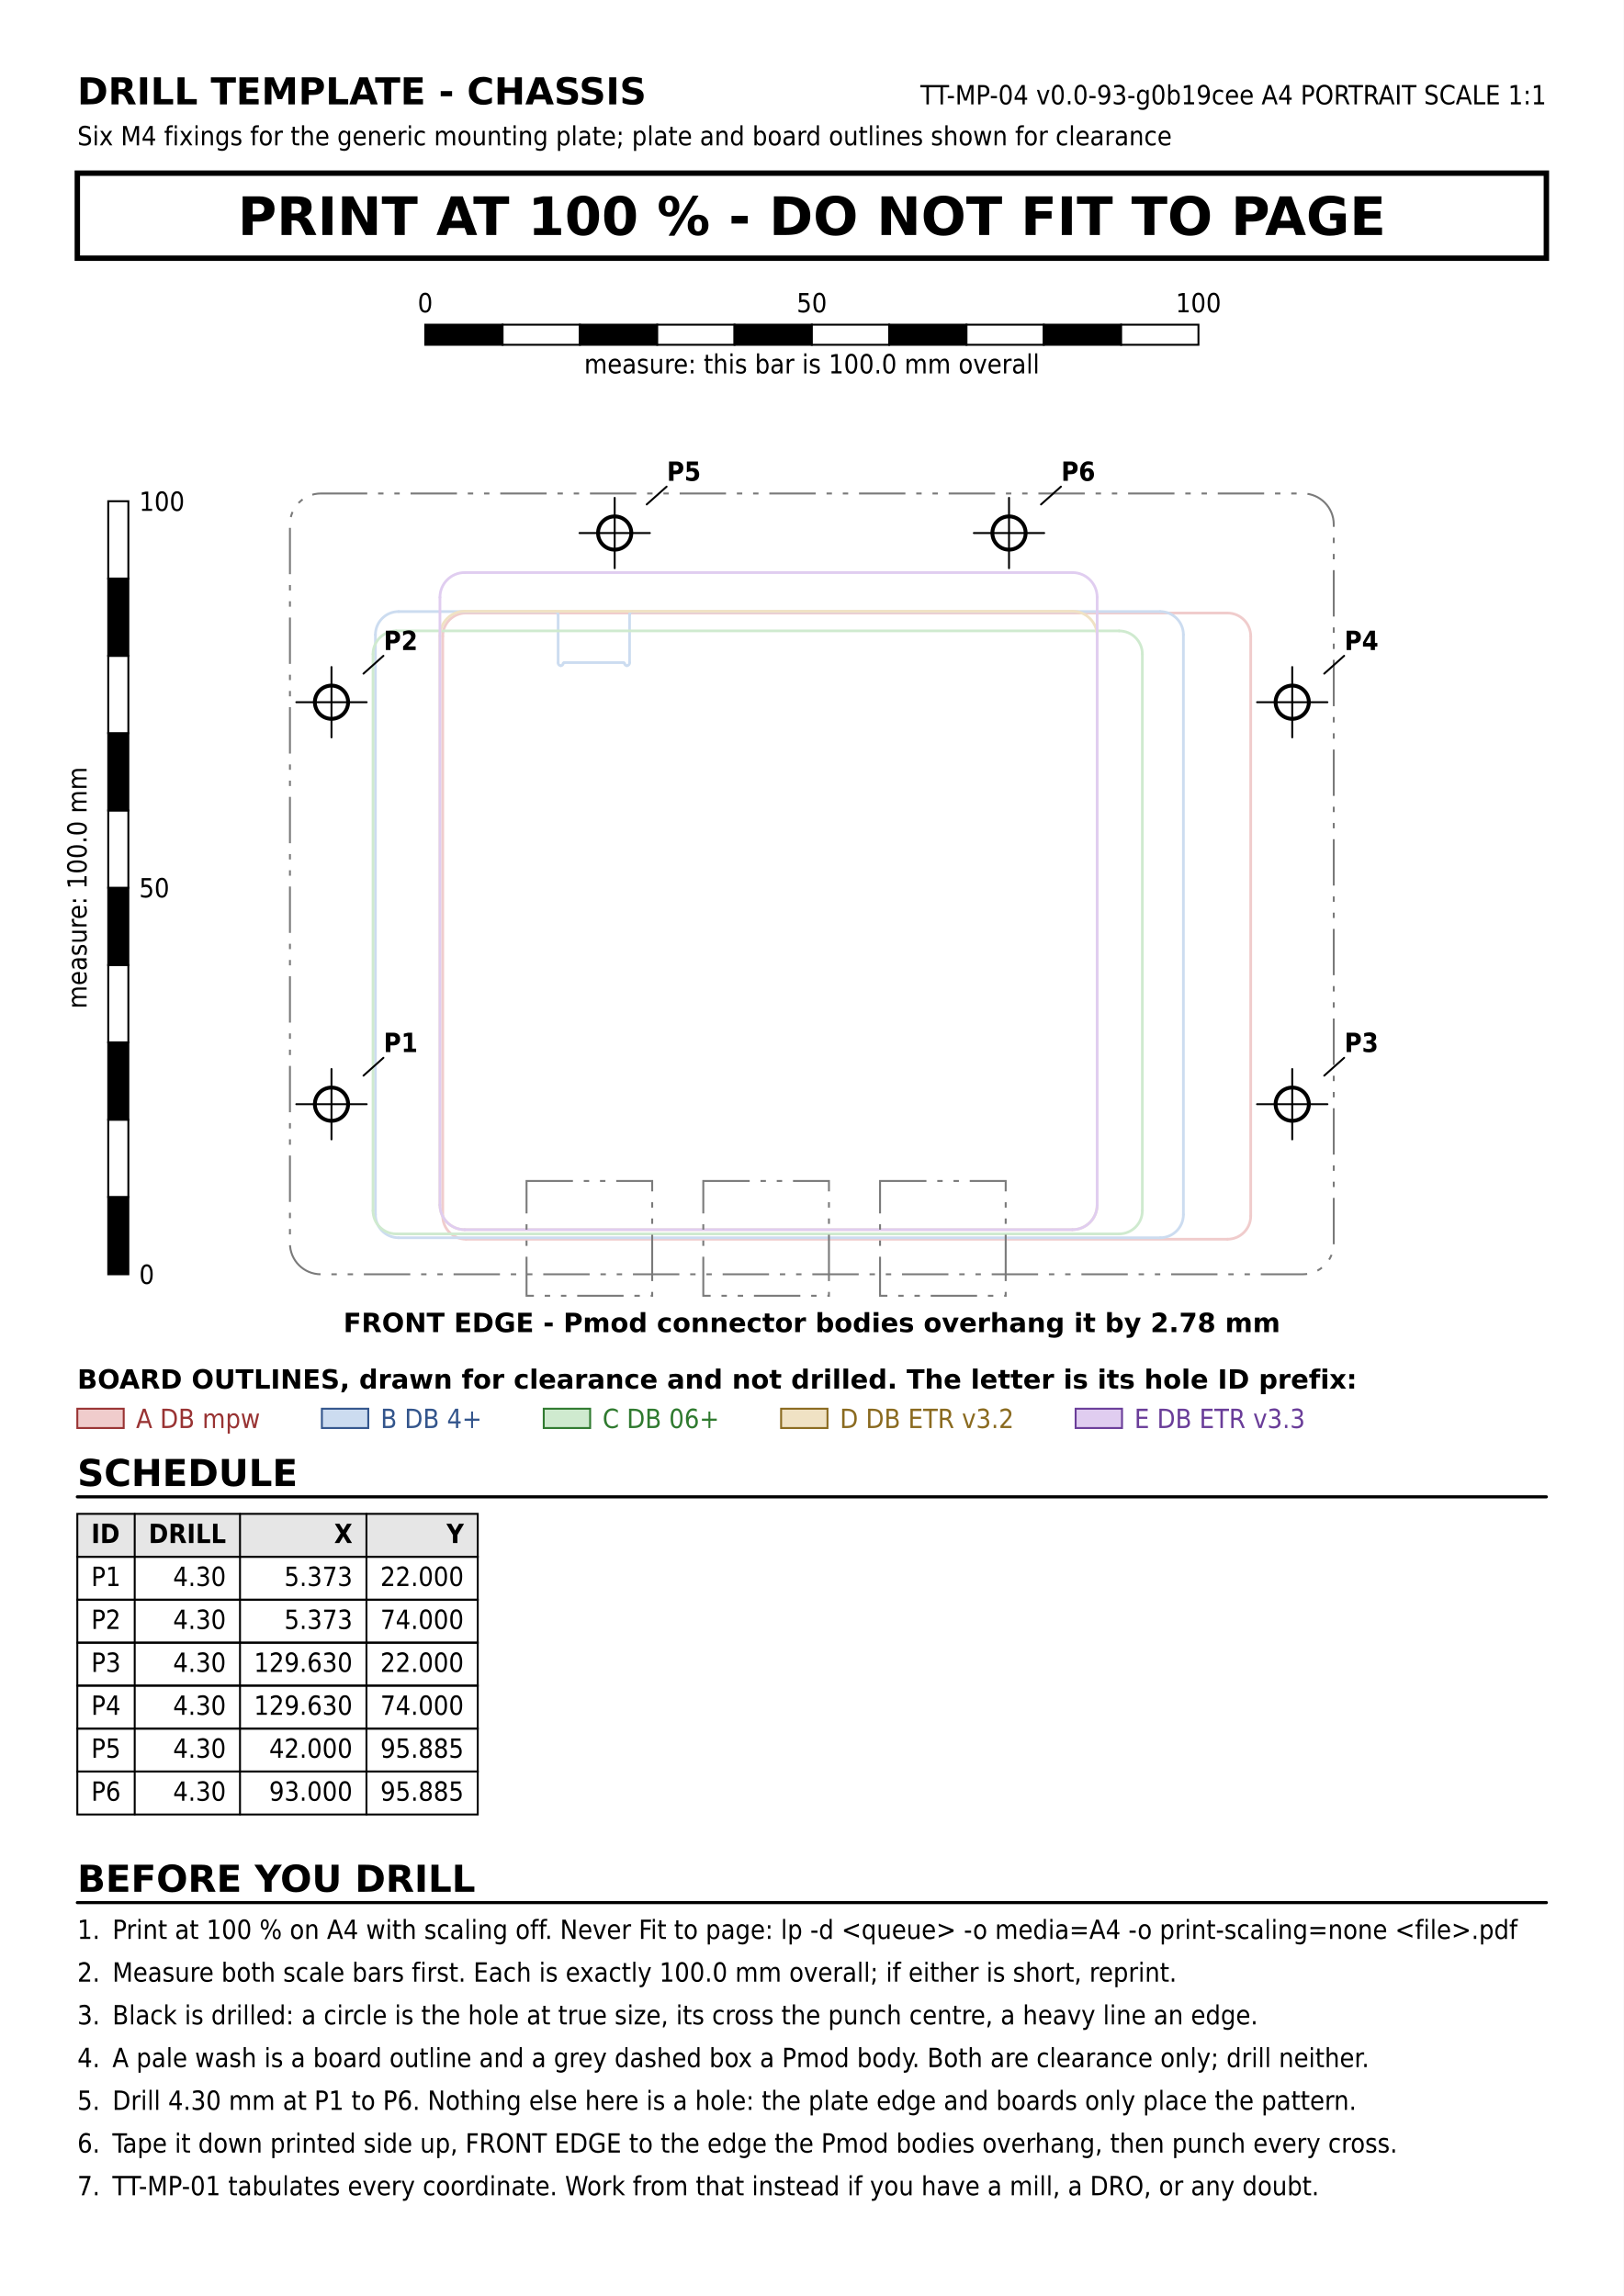
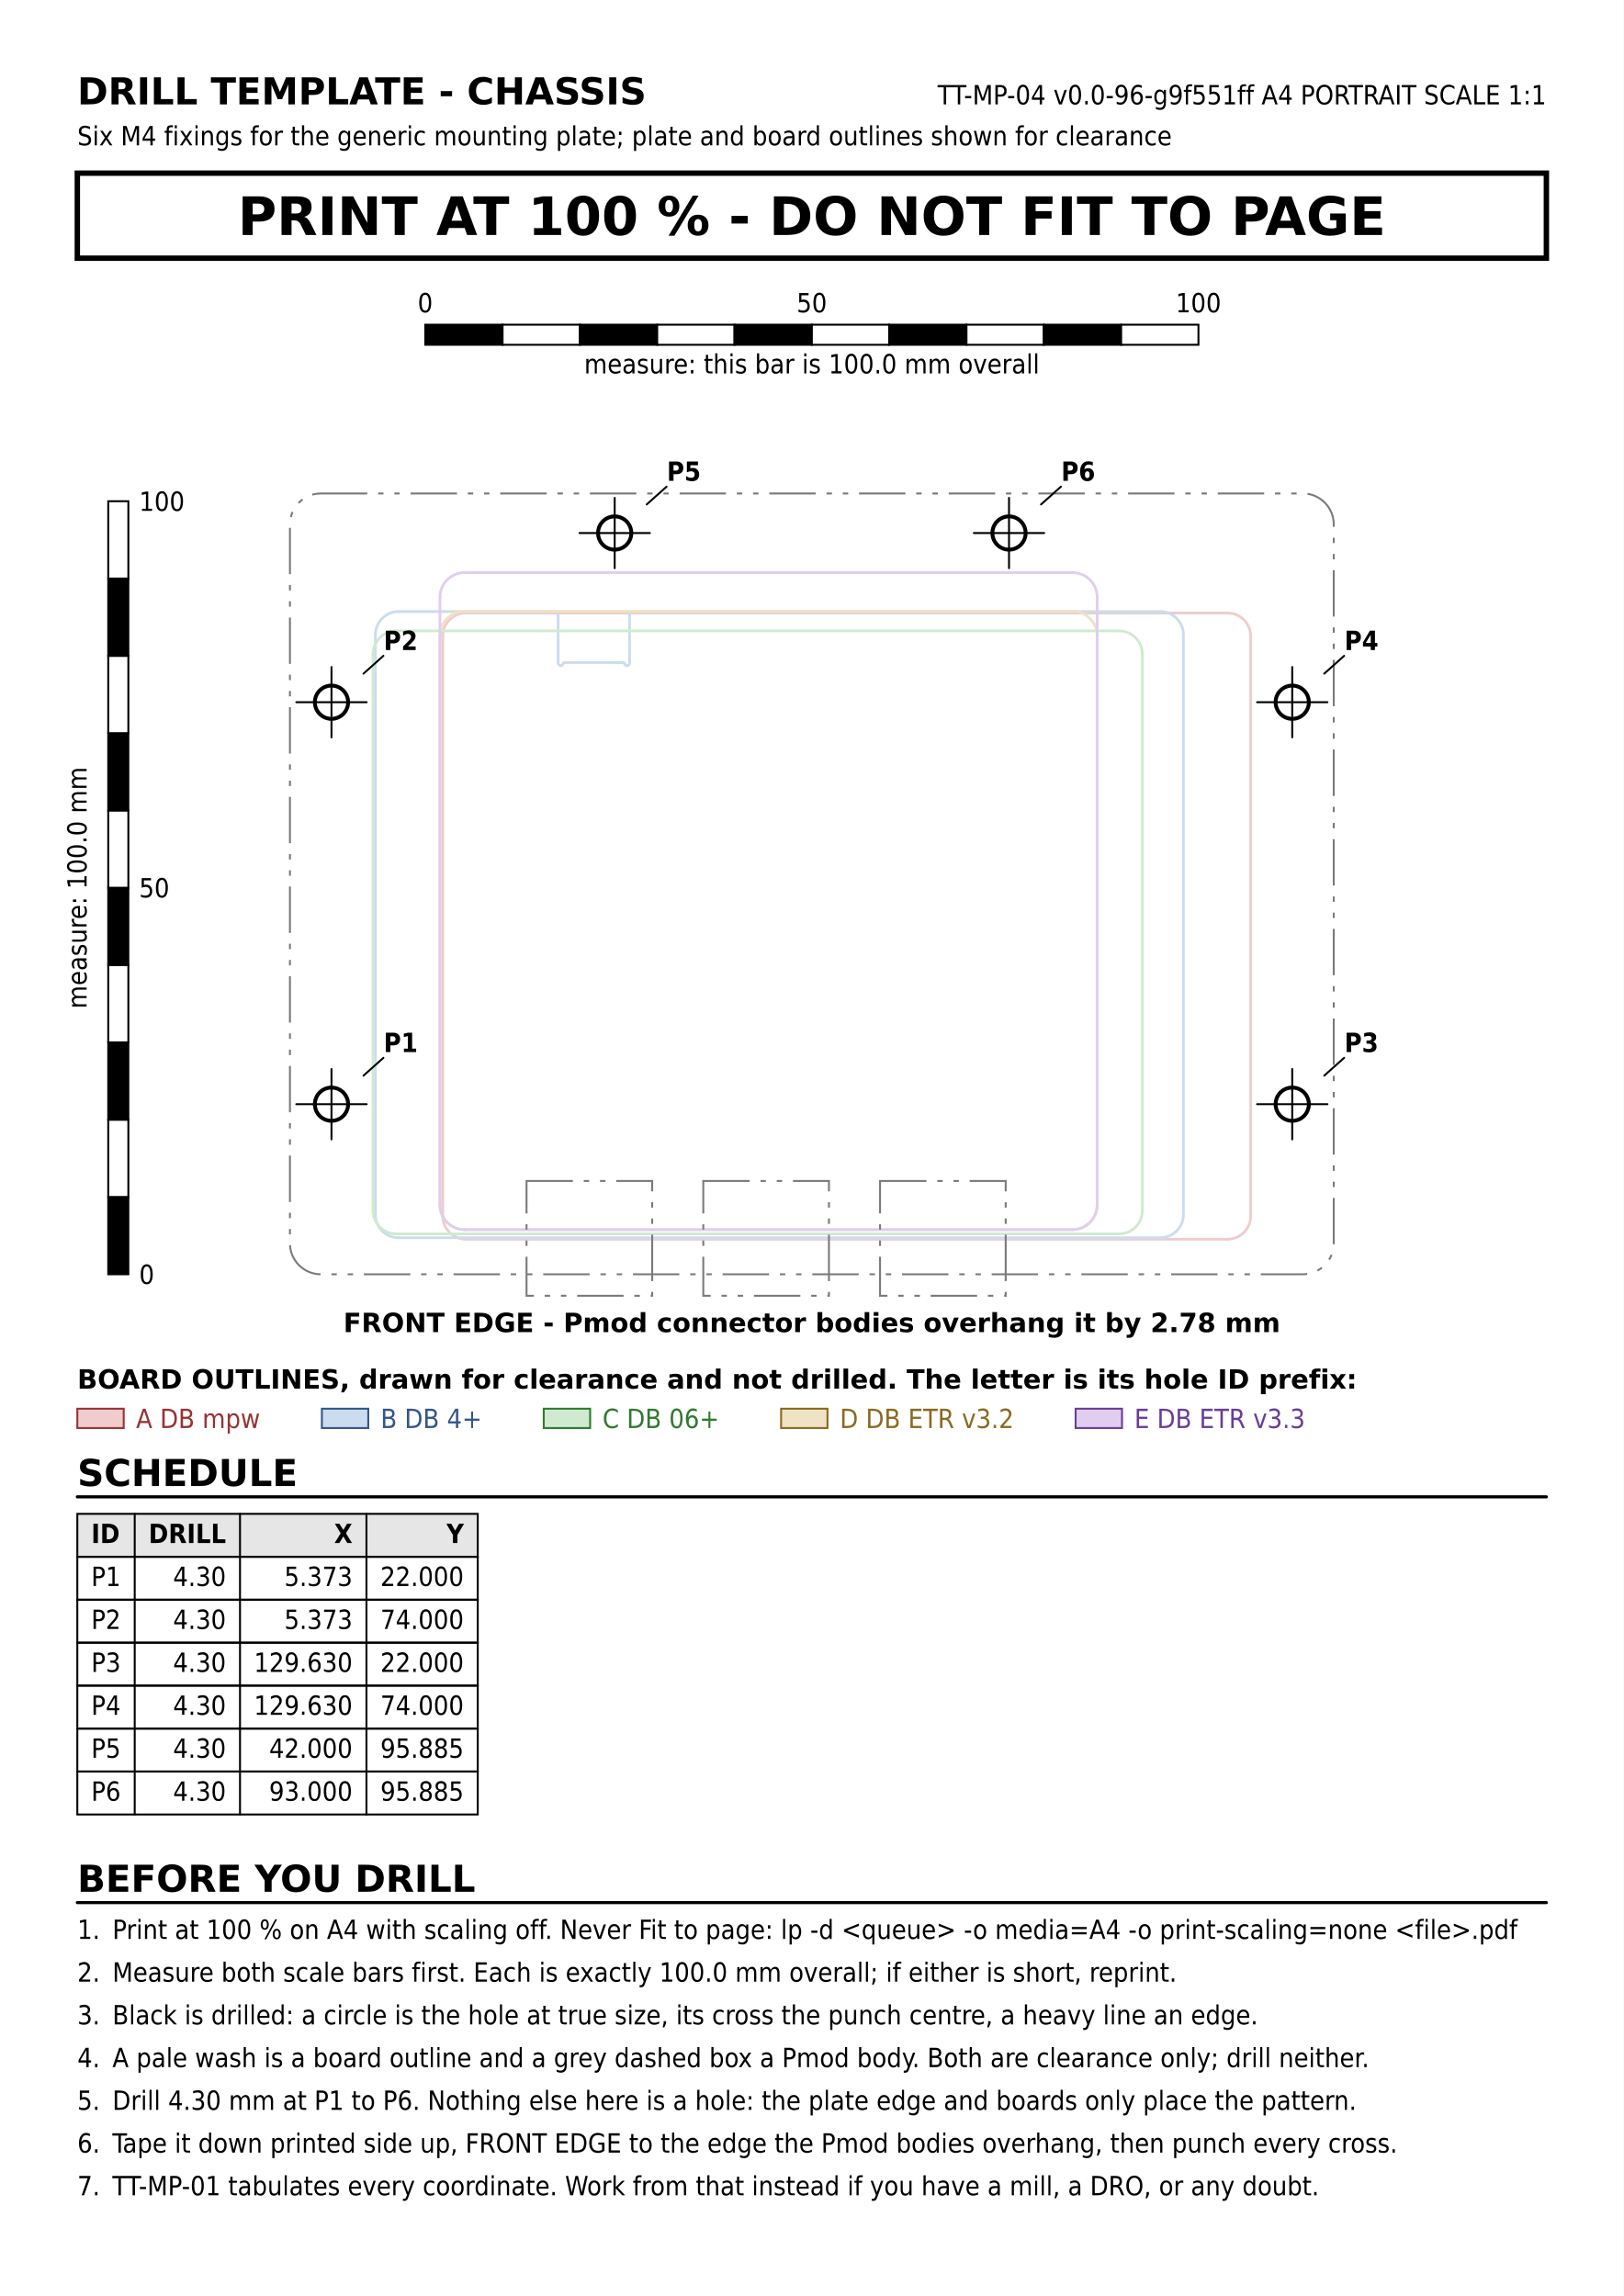
<svg xmlns="http://www.w3.org/2000/svg" version="1.1" width="210mm" height="297mm" viewBox="0 0 210 297">
  <rect width="100%" height="100%" fill="#ffffff" />
  <text x="10" y="13.5" font-family="DejaVu Sans, Liberation Sans, sans-serif" font-size="4.801" fill="#000000" text-anchor="start" font-weight="bold">DRILL TEMPLATE - CHASSIS</text>
-   <text x="200" y="13.5" font-family="DejaVu Sans Condensed, DejaVu Sans, Liberation Sans, sans-serif" font-size="3.429" fill="#000000" text-anchor="end">TT-MP-04    v0.0-93-g0b19cee    A4 PORTRAIT    SCALE 1:1</text>
+   <text x="200" y="13.5" font-family="DejaVu Sans Condensed, DejaVu Sans, Liberation Sans, sans-serif" font-size="3.429" fill="#000000" text-anchor="end">TT-MP-04    v0.0-96-g9f551ff    A4 PORTRAIT    SCALE 1:1</text>
  <text x="10" y="18.8" font-family="DejaVu Sans Condensed, DejaVu Sans, Liberation Sans, sans-serif" font-size="3.429" fill="#000000" text-anchor="start">Six M4 fixings for the generic mounting plate; plate and board outlines shown for clearance</text>
  <rect x="10" y="22.4" width="190" height="11" fill="none" stroke="#000000" stroke-width="0.7" />
  <text x="105" y="30.4" font-family="DejaVu Sans, Liberation Sans, sans-serif" font-size="6.859" fill="#000000" text-anchor="middle" font-weight="bold">PRINT AT 100 %   -   DO NOT FIT TO PAGE</text>
  <rect x="55" y="42" width="10" height="2.6" fill="#000000" stroke="#000000" stroke-width="0.25" />
  <rect x="65" y="42" width="10" height="2.6" fill="#ffffff" stroke="#000000" stroke-width="0.25" />
  <rect x="75" y="42" width="10" height="2.6" fill="#000000" stroke="#000000" stroke-width="0.25" />
  <rect x="85" y="42" width="10" height="2.6" fill="#ffffff" stroke="#000000" stroke-width="0.25" />
  <rect x="95" y="42" width="10" height="2.6" fill="#000000" stroke="#000000" stroke-width="0.25" />
  <rect x="105" y="42" width="10" height="2.6" fill="#ffffff" stroke="#000000" stroke-width="0.25" />
  <rect x="115" y="42" width="10" height="2.6" fill="#000000" stroke="#000000" stroke-width="0.25" />
  <rect x="125" y="42" width="10" height="2.6" fill="#ffffff" stroke="#000000" stroke-width="0.25" />
  <rect x="135" y="42" width="10" height="2.6" fill="#000000" stroke="#000000" stroke-width="0.25" />
  <rect x="145" y="42" width="10" height="2.6" fill="#ffffff" stroke="#000000" stroke-width="0.25" />
  <text x="55" y="40.4" font-family="DejaVu Sans Condensed, DejaVu Sans, Liberation Sans, sans-serif" font-size="3.429" fill="#000000" text-anchor="middle">0</text>
  <text x="105" y="40.4" font-family="DejaVu Sans Condensed, DejaVu Sans, Liberation Sans, sans-serif" font-size="3.429" fill="#000000" text-anchor="middle">50</text>
  <text x="155" y="40.4" font-family="DejaVu Sans Condensed, DejaVu Sans, Liberation Sans, sans-serif" font-size="3.429" fill="#000000" text-anchor="middle">100</text>
  <text x="105" y="48.3" font-family="DejaVu Sans Condensed, DejaVu Sans, Liberation Sans, sans-serif" font-size="3.429" fill="#000000" text-anchor="middle">measure: this bar is 100.0 mm overall</text>
  <line x1="60.26" y1="79.299" x2="158.76" y2="79.299" stroke="#f0cccc" stroke-width="0.35" stroke-linecap="round" />
  <line x1="158.76" y1="160.299" x2="60.26" y2="160.299" stroke="#f0cccc" stroke-width="0.35" stroke-linecap="round" />
  <line x1="161.76" y1="82.299" x2="161.76" y2="157.299" stroke="#f0cccc" stroke-width="0.35" stroke-linecap="round" />
  <line x1="57.26" y1="157.299" x2="57.26" y2="82.299" stroke="#f0cccc" stroke-width="0.35" stroke-linecap="round" />
  <path d="M 158.76 79.299 A 3 3 0 0 1 161.76 82.299" fill="none" stroke="#f0cccc" stroke-width="0.35" stroke-linejoin="round" stroke-linecap="round" />
  <path d="M 60.26 160.299 A 3 3 0 0 1 57.26 157.299" fill="none" stroke="#f0cccc" stroke-width="0.35" stroke-linejoin="round" stroke-linecap="round" />
  <path d="M 57.26 82.299 A 3 3 0 0 1 60.26 79.299" fill="none" stroke="#f0cccc" stroke-width="0.35" stroke-linejoin="round" stroke-linecap="round" />
  <path d="M 161.76 157.299 A 3 3 0 0 1 158.76 160.299" fill="none" stroke="#f0cccc" stroke-width="0.35" stroke-linejoin="round" stroke-linecap="round" />
  <line x1="81.825" y1="79.109" x2="150.055" y2="79.109" stroke="#ccdcf0" stroke-width="0.35" stroke-linecap="round" />
  <line x1="150.055" y1="160.109" x2="51.555" y2="160.109" stroke="#ccdcf0" stroke-width="0.35" stroke-linecap="round" />
  <line x1="153.055" y1="82.109" x2="153.055" y2="157.109" stroke="#ccdcf0" stroke-width="0.35" stroke-linecap="round" />
  <line x1="71.785" y1="79.109" x2="51.555" y2="79.109" stroke="#ccdcf0" stroke-width="0.35" stroke-linecap="round" />
  <line x1="48.555" y1="157.109" x2="48.555" y2="82.109" stroke="#ccdcf0" stroke-width="0.35" stroke-linecap="round" />
  <line x1="72.185" y1="85.71" x2="72.185" y2="79.51" stroke="#ccdcf0" stroke-width="0.35" stroke-linecap="round" />
  <line x1="80.625" y1="85.71" x2="72.985" y2="85.71" stroke="#ccdcf0" stroke-width="0.35" stroke-linecap="round" />
  <line x1="81.425" y1="79.51" x2="81.425" y2="85.71" stroke="#ccdcf0" stroke-width="0.35" stroke-linecap="round" />
  <path d="M 71.785 79.109 A 0.4 0.4 0 0 1 72.185 79.51" fill="none" stroke="#ccdcf0" stroke-width="0.35" stroke-linejoin="round" stroke-linecap="round" />
  <path d="M 81.425 79.51 A 0.4 0.4 0 0 1 81.825 79.109" fill="none" stroke="#ccdcf0" stroke-width="0.35" stroke-linejoin="round" stroke-linecap="round" />
  <path d="M 150.055 79.109 A 3 3 0 0 1 153.055 82.109" fill="none" stroke="#ccdcf0" stroke-width="0.35" stroke-linejoin="round" stroke-linecap="round" />
  <path d="M 51.555 160.109 A 3 3 0 0 1 48.555 157.109" fill="none" stroke="#ccdcf0" stroke-width="0.35" stroke-linejoin="round" stroke-linecap="round" />
  <path d="M 48.555 82.109 A 3 3 0 0 1 51.555 79.109" fill="none" stroke="#ccdcf0" stroke-width="0.35" stroke-linejoin="round" stroke-linecap="round" />
  <path d="M 153.055 157.109 A 3 3 0 0 1 150.055 160.109" fill="none" stroke="#ccdcf0" stroke-width="0.35" stroke-linejoin="round" stroke-linecap="round" />
  <path d="M 72.51 86.109 A 0.364 0.364 0 0 1 72.185 85.71" fill="none" stroke="#ccdcf0" stroke-width="0.35" stroke-linejoin="round" stroke-linecap="round" />
  <path d="M 72.835 85.829 A 0.303 0.303 0 0 1 72.51 86.109" fill="none" stroke="#ccdcf0" stroke-width="0.35" stroke-linejoin="round" stroke-linecap="round" />
  <path d="M 72.835 85.829 A 0.136 0.136 0 0 1 72.985 85.71" fill="none" stroke="#ccdcf0" stroke-width="0.35" stroke-linejoin="round" stroke-linecap="round" />
  <path d="M 80.625 85.71 A 0.136 0.136 0 0 1 80.775 85.829" fill="none" stroke="#ccdcf0" stroke-width="0.35" stroke-linejoin="round" stroke-linecap="round" />
  <path d="M 81.1 86.109 A 0.303 0.303 0 0 1 80.775 85.829" fill="none" stroke="#ccdcf0" stroke-width="0.35" stroke-linejoin="round" stroke-linecap="round" />
  <path d="M 81.425 85.71 A 0.364 0.364 0 0 1 81.1 86.109" fill="none" stroke="#ccdcf0" stroke-width="0.35" stroke-linejoin="round" stroke-linecap="round" />
  <line x1="51.245" y1="81.609" x2="144.745" y2="81.609" stroke="#cfeacf" stroke-width="0.35" stroke-linecap="round" />
  <line x1="144.745" y1="159.609" x2="51.245" y2="159.609" stroke="#cfeacf" stroke-width="0.35" stroke-linecap="round" />
  <line x1="147.745" y1="84.609" x2="147.745" y2="156.609" stroke="#cfeacf" stroke-width="0.35" stroke-linecap="round" />
  <line x1="48.245" y1="156.609" x2="48.245" y2="84.609" stroke="#cfeacf" stroke-width="0.35" stroke-linecap="round" />
  <path d="M 144.745 81.609 A 3 3 0 0 1 147.745 84.609" fill="none" stroke="#cfeacf" stroke-width="0.35" stroke-linejoin="round" stroke-linecap="round" />
  <path d="M 51.245 159.609 A 3 3 0 0 1 48.245 156.609" fill="none" stroke="#cfeacf" stroke-width="0.35" stroke-linejoin="round" stroke-linecap="round" />
  <path d="M 48.245 84.609 A 3 3 0 0 1 51.245 81.609" fill="none" stroke="#cfeacf" stroke-width="0.35" stroke-linejoin="round" stroke-linecap="round" />
  <path d="M 147.745 156.609 A 3 3 0 0 1 144.745 159.609" fill="none" stroke="#cfeacf" stroke-width="0.35" stroke-linejoin="round" stroke-linecap="round" />
  <line x1="138.7" y1="159.065" x2="60.1" y2="159.065" stroke="#f0e2c4" stroke-width="0.35" stroke-linecap="round" />
  <line x1="56.9" y1="155.864" x2="56.9" y2="82.264" stroke="#f0e2c4" stroke-width="0.35" stroke-linecap="round" />
  <line x1="141.9" y1="82.264" x2="141.9" y2="155.864" stroke="#f0e2c4" stroke-width="0.35" stroke-linecap="round" />
  <line x1="60.1" y1="79.064" x2="138.7" y2="79.064" stroke="#f0e2c4" stroke-width="0.35" stroke-linecap="round" />
  <path d="M 60.1 159.065 A 3.2 3.2 0 0 1 56.9 155.864" fill="none" stroke="#f0e2c4" stroke-width="0.35" stroke-linejoin="round" stroke-linecap="round" />
  <path d="M 141.9 155.864 A 3.2 3.2 0 0 1 138.7 159.065" fill="none" stroke="#f0e2c4" stroke-width="0.35" stroke-linejoin="round" stroke-linecap="round" />
  <path d="M 138.7 79.064 A 3.2 3.2 0 0 1 141.9 82.264" fill="none" stroke="#f0e2c4" stroke-width="0.35" stroke-linejoin="round" stroke-linecap="round" />
  <path d="M 56.9 82.264 A 3.2 3.2 0 0 1 60.1 79.064" fill="none" stroke="#f0e2c4" stroke-width="0.35" stroke-linejoin="round" stroke-linecap="round" />
  <line x1="56.9" y1="155.864" x2="56.9" y2="77.264" stroke="#e0cdf0" stroke-width="0.35" stroke-linecap="round" />
  <line x1="60.1" y1="74.064" x2="138.7" y2="74.064" stroke="#e0cdf0" stroke-width="0.35" stroke-linecap="round" />
  <line x1="138.7" y1="159.065" x2="60.1" y2="159.065" stroke="#e0cdf0" stroke-width="0.35" stroke-linecap="round" />
  <line x1="141.9" y1="77.264" x2="141.9" y2="155.864" stroke="#e0cdf0" stroke-width="0.35" stroke-linecap="round" />
  <path d="M 56.9 77.264 A 3.2 3.2 0 0 1 60.1 74.064" fill="none" stroke="#e0cdf0" stroke-width="0.35" stroke-linejoin="round" stroke-linecap="round" />
  <path d="M 60.1 159.065 A 3.2 3.2 0 0 1 56.9 155.864" fill="none" stroke="#e0cdf0" stroke-width="0.35" stroke-linejoin="round" stroke-linecap="round" />
  <path d="M 138.7 74.064 A 3.2 3.2 0 0 1 141.9 77.264" fill="none" stroke="#e0cdf0" stroke-width="0.35" stroke-linejoin="round" stroke-linecap="round" />
  <path d="M 141.9 155.864 A 3.2 3.2 0 0 1 138.7 159.065" fill="none" stroke="#e0cdf0" stroke-width="0.35" stroke-linejoin="round" stroke-linecap="round" />
  <rect x="68.1" y="152.764" width="16.25" height="14.85" fill="none" stroke="#7a7a7a" stroke-width="0.25" stroke-dasharray="6.0,1.4,0.7,1.4,0.7,1.4" />
  <rect x="90.96" y="152.764" width="16.25" height="14.85" fill="none" stroke="#7a7a7a" stroke-width="0.25" stroke-dasharray="6.0,1.4,0.7,1.4,0.7,1.4" />
  <rect x="113.82" y="152.764" width="16.25" height="14.85" fill="none" stroke="#7a7a7a" stroke-width="0.25" stroke-dasharray="6.0,1.4,0.7,1.4,0.7,1.4" />
  <rect x="37.5" y="63.834" width="135" height="101" fill="none" stroke="#7a7a7a" stroke-width="0.25" stroke-dasharray="6.0,1.4,0.7,1.4,0.7,1.4" rx="4" ry="4" />
  <circle cx="42.873" cy="142.834" r="2.15" fill="#ffffff" stroke="#000000" stroke-width="0.5" />
  <line x1="38.323" y1="142.834" x2="47.423" y2="142.834" stroke="#000000" stroke-width="0.25" stroke-linecap="round" />
  <line x1="42.873" y1="147.385" x2="42.873" y2="138.285" stroke="#000000" stroke-width="0.25" stroke-linecap="round" />
  <circle cx="42.873" cy="90.835" r="2.15" fill="#ffffff" stroke="#000000" stroke-width="0.5" />
  <line x1="38.323" y1="90.835" x2="47.423" y2="90.835" stroke="#000000" stroke-width="0.25" stroke-linecap="round" />
  <line x1="42.873" y1="95.385" x2="42.873" y2="86.284" stroke="#000000" stroke-width="0.25" stroke-linecap="round" />
  <circle cx="167.13" cy="142.834" r="2.15" fill="#ffffff" stroke="#000000" stroke-width="0.5" />
  <line x1="162.58" y1="142.834" x2="171.68" y2="142.834" stroke="#000000" stroke-width="0.25" stroke-linecap="round" />
  <line x1="167.13" y1="147.385" x2="167.13" y2="138.285" stroke="#000000" stroke-width="0.25" stroke-linecap="round" />
  <circle cx="167.13" cy="90.835" r="2.15" fill="#ffffff" stroke="#000000" stroke-width="0.5" />
  <line x1="162.58" y1="90.835" x2="171.68" y2="90.835" stroke="#000000" stroke-width="0.25" stroke-linecap="round" />
  <line x1="167.13" y1="95.385" x2="167.13" y2="86.284" stroke="#000000" stroke-width="0.25" stroke-linecap="round" />
  <circle cx="79.5" cy="68.95" r="2.15" fill="#ffffff" stroke="#000000" stroke-width="0.5" />
  <line x1="74.95" y1="68.95" x2="84.05" y2="68.95" stroke="#000000" stroke-width="0.25" stroke-linecap="round" />
  <line x1="79.5" y1="73.499" x2="79.5" y2="64.4" stroke="#000000" stroke-width="0.25" stroke-linecap="round" />
  <circle cx="130.5" cy="68.95" r="2.15" fill="#ffffff" stroke="#000000" stroke-width="0.5" />
  <line x1="125.95" y1="68.95" x2="135.05" y2="68.95" stroke="#000000" stroke-width="0.25" stroke-linecap="round" />
  <line x1="130.5" y1="73.499" x2="130.5" y2="64.4" stroke="#000000" stroke-width="0.25" stroke-linecap="round" />
  <text x="105" y="172.315" font-family="DejaVu Sans, Liberation Sans, sans-serif" font-size="3.429" fill="#000000" text-anchor="middle" font-weight="bold">FRONT EDGE   -   Pmod connector bodies overhang it by 2.78 mm</text>
  <line x1="47.012" y1="139.137" x2="49.587" y2="136.836" stroke="#000000" stroke-width="0.25" stroke-linecap="round" />
  <text x="51.827" y="136.084" font-family="DejaVu Sans Condensed, DejaVu Sans, Liberation Sans, sans-serif" font-size="3.429" fill="#000000" text-anchor="middle" font-weight="bold">P1</text>
  <line x1="47.012" y1="87.137" x2="49.587" y2="84.836" stroke="#000000" stroke-width="0.25" stroke-linecap="round" />
  <text x="51.827" y="84.085" font-family="DejaVu Sans Condensed, DejaVu Sans, Liberation Sans, sans-serif" font-size="3.429" fill="#000000" text-anchor="middle" font-weight="bold">P2</text>
  <line x1="171.269" y1="139.137" x2="173.844" y2="136.836" stroke="#000000" stroke-width="0.25" stroke-linecap="round" />
  <text x="176.084" y="136.084" font-family="DejaVu Sans Condensed, DejaVu Sans, Liberation Sans, sans-serif" font-size="3.429" fill="#000000" text-anchor="middle" font-weight="bold">P3</text>
  <line x1="171.269" y1="87.137" x2="173.844" y2="84.836" stroke="#000000" stroke-width="0.25" stroke-linecap="round" />
  <text x="176.084" y="84.085" font-family="DejaVu Sans Condensed, DejaVu Sans, Liberation Sans, sans-serif" font-size="3.429" fill="#000000" text-anchor="middle" font-weight="bold">P4</text>
  <line x1="83.639" y1="65.252" x2="86.214" y2="62.951" stroke="#000000" stroke-width="0.25" stroke-linecap="round" />
  <text x="88.454" y="62.2" font-family="DejaVu Sans Condensed, DejaVu Sans, Liberation Sans, sans-serif" font-size="3.429" fill="#000000" text-anchor="middle" font-weight="bold">P5</text>
  <line x1="134.639" y1="65.252" x2="137.214" y2="62.951" stroke="#000000" stroke-width="0.25" stroke-linecap="round" />
  <text x="139.454" y="62.2" font-family="DejaVu Sans Condensed, DejaVu Sans, Liberation Sans, sans-serif" font-size="3.429" fill="#000000" text-anchor="middle" font-weight="bold">P6</text>
  <rect x="14" y="154.834" width="2.6" height="10" fill="#000000" stroke="#000000" stroke-width="0.25" />
  <rect x="14" y="144.834" width="2.6" height="10" fill="#ffffff" stroke="#000000" stroke-width="0.25" />
  <rect x="14" y="134.834" width="2.6" height="10" fill="#000000" stroke="#000000" stroke-width="0.25" />
  <rect x="14" y="124.835" width="2.6" height="10" fill="#ffffff" stroke="#000000" stroke-width="0.25" />
  <rect x="14" y="114.835" width="2.6" height="10" fill="#000000" stroke="#000000" stroke-width="0.25" />
  <rect x="14" y="104.835" width="2.6" height="10" fill="#ffffff" stroke="#000000" stroke-width="0.25" />
  <rect x="14" y="94.835" width="2.6" height="10" fill="#000000" stroke="#000000" stroke-width="0.25" />
  <rect x="14" y="84.835" width="2.6" height="10" fill="#ffffff" stroke="#000000" stroke-width="0.25" />
  <rect x="14" y="74.835" width="2.6" height="10" fill="#000000" stroke="#000000" stroke-width="0.25" />
  <rect x="14" y="64.835" width="2.6" height="10" fill="#ffffff" stroke="#000000" stroke-width="0.25" />
  <text x="18" y="166.084" font-family="DejaVu Sans Condensed, DejaVu Sans, Liberation Sans, sans-serif" font-size="3.429" fill="#000000" text-anchor="start">0</text>
  <text x="18" y="116.085" font-family="DejaVu Sans Condensed, DejaVu Sans, Liberation Sans, sans-serif" font-size="3.429" fill="#000000" text-anchor="start">50</text>
  <text x="18" y="66.085" font-family="DejaVu Sans Condensed, DejaVu Sans, Liberation Sans, sans-serif" font-size="3.429" fill="#000000" text-anchor="start">100</text>
  <text x="11.2" y="114.835" font-family="DejaVu Sans Condensed, DejaVu Sans, Liberation Sans, sans-serif" font-size="3.429" fill="#000000" text-anchor="middle" transform="rotate(-90 11.2 114.8345)">measure: 100.0 mm</text>
  <text x="10" y="179.624" font-family="DejaVu Sans, Liberation Sans, sans-serif" font-size="3.429" fill="#000000" text-anchor="start" font-weight="bold">BOARD OUTLINES, drawn for clearance and not drilled. The letter is its hole ID prefix:</text>
  <rect x="10" y="182.224" width="6" height="2.5" fill="#f0cccc" stroke="#993333" stroke-width="0.25" />
  <text x="17.6" y="184.724" font-family="DejaVu Sans Condensed, DejaVu Sans, Liberation Sans, sans-serif" font-size="3.429" fill="#993333" text-anchor="start">A  DB mpw</text>
  <rect x="41.63" y="182.224" width="6" height="2.5" fill="#ccdcf0" stroke="#33558c" stroke-width="0.25" />
  <text x="49.23" y="184.724" font-family="DejaVu Sans Condensed, DejaVu Sans, Liberation Sans, sans-serif" font-size="3.429" fill="#33558c" text-anchor="start">B  DB 4+</text>
  <rect x="70.325" y="182.224" width="6" height="2.5" fill="#cfeacf" stroke="#2f7a2f" stroke-width="0.25" />
  <text x="77.925" y="184.724" font-family="DejaVu Sans Condensed, DejaVu Sans, Liberation Sans, sans-serif" font-size="3.429" fill="#2f7a2f" text-anchor="start">C  DB 06+</text>
  <rect x="101.022" y="182.224" width="6" height="2.5" fill="#f0e2c4" stroke="#8a6a1f" stroke-width="0.25" />
  <text x="108.622" y="184.724" font-family="DejaVu Sans Condensed, DejaVu Sans, Liberation Sans, sans-serif" font-size="3.429" fill="#8a6a1f" text-anchor="start">D  DB ETR v3.2</text>
  <rect x="139.115" y="182.224" width="6" height="2.5" fill="#e0cdf0" stroke="#6a3d99" stroke-width="0.25" />
  <text x="146.715" y="184.724" font-family="DejaVu Sans Condensed, DejaVu Sans, Liberation Sans, sans-serif" font-size="3.429" fill="#6a3d99" text-anchor="start">E  DB ETR v3.3</text>
  <text x="10" y="192.224" font-family="DejaVu Sans, Liberation Sans, sans-serif" font-size="4.801" fill="#000000" text-anchor="start" font-weight="bold">SCHEDULE</text>
  <line x1="10" y1="193.624" x2="200" y2="193.624" stroke="#000000" stroke-width="0.4" stroke-linecap="round" />
  <rect x="10" y="195.824" width="51.787" height="5.556" fill="#e6e6e6" stroke="#000000" stroke-width="0.25" />
  <text x="11.8" y="199.602" font-family="DejaVu Sans Condensed, DejaVu Sans, Liberation Sans, sans-serif" font-size="3.429" fill="#000000" text-anchor="start" font-weight="bold">ID</text>
  <text x="29.24" y="199.602" font-family="DejaVu Sans Condensed, DejaVu Sans, Liberation Sans, sans-serif" font-size="3.429" fill="#000000" text-anchor="end" font-weight="bold">DRILL</text>
  <text x="45.595" y="199.602" font-family="DejaVu Sans Condensed, DejaVu Sans, Liberation Sans, sans-serif" font-size="3.429" fill="#000000" text-anchor="end" font-weight="bold">X</text>
  <text x="59.987" y="199.602" font-family="DejaVu Sans Condensed, DejaVu Sans, Liberation Sans, sans-serif" font-size="3.429" fill="#000000" text-anchor="end" font-weight="bold">Y</text>
  <rect x="10" y="201.379" width="51.787" height="5.556" fill="none" stroke="#000000" stroke-width="0.25" />
  <text x="11.8" y="205.157" font-family="DejaVu Sans Condensed, DejaVu Sans, Liberation Sans, sans-serif" font-size="3.429" fill="#000000" text-anchor="start">P1</text>
  <text x="29.24" y="205.157" font-family="DejaVu Sans Condensed, DejaVu Sans, Liberation Sans, sans-serif" font-size="3.429" fill="#000000" text-anchor="end">4.30</text>
  <text x="45.595" y="205.157" font-family="DejaVu Sans Condensed, DejaVu Sans, Liberation Sans, sans-serif" font-size="3.429" fill="#000000" text-anchor="end">5.373</text>
  <text x="59.987" y="205.157" font-family="DejaVu Sans Condensed, DejaVu Sans, Liberation Sans, sans-serif" font-size="3.429" fill="#000000" text-anchor="end">22.000</text>
  <rect x="10" y="206.935" width="51.787" height="5.556" fill="none" stroke="#000000" stroke-width="0.25" />
  <text x="11.8" y="210.713" font-family="DejaVu Sans Condensed, DejaVu Sans, Liberation Sans, sans-serif" font-size="3.429" fill="#000000" text-anchor="start">P2</text>
  <text x="29.24" y="210.713" font-family="DejaVu Sans Condensed, DejaVu Sans, Liberation Sans, sans-serif" font-size="3.429" fill="#000000" text-anchor="end">4.30</text>
  <text x="45.595" y="210.713" font-family="DejaVu Sans Condensed, DejaVu Sans, Liberation Sans, sans-serif" font-size="3.429" fill="#000000" text-anchor="end">5.373</text>
  <text x="59.987" y="210.713" font-family="DejaVu Sans Condensed, DejaVu Sans, Liberation Sans, sans-serif" font-size="3.429" fill="#000000" text-anchor="end">74.000</text>
  <rect x="10" y="212.49" width="51.787" height="5.556" fill="none" stroke="#000000" stroke-width="0.25" />
  <text x="11.8" y="216.268" font-family="DejaVu Sans Condensed, DejaVu Sans, Liberation Sans, sans-serif" font-size="3.429" fill="#000000" text-anchor="start">P3</text>
  <text x="29.24" y="216.268" font-family="DejaVu Sans Condensed, DejaVu Sans, Liberation Sans, sans-serif" font-size="3.429" fill="#000000" text-anchor="end">4.30</text>
  <text x="45.595" y="216.268" font-family="DejaVu Sans Condensed, DejaVu Sans, Liberation Sans, sans-serif" font-size="3.429" fill="#000000" text-anchor="end">129.630</text>
  <text x="59.987" y="216.268" font-family="DejaVu Sans Condensed, DejaVu Sans, Liberation Sans, sans-serif" font-size="3.429" fill="#000000" text-anchor="end">22.000</text>
  <rect x="10" y="218.046" width="51.787" height="5.556" fill="none" stroke="#000000" stroke-width="0.25" />
  <text x="11.8" y="221.824" font-family="DejaVu Sans Condensed, DejaVu Sans, Liberation Sans, sans-serif" font-size="3.429" fill="#000000" text-anchor="start">P4</text>
  <text x="29.24" y="221.824" font-family="DejaVu Sans Condensed, DejaVu Sans, Liberation Sans, sans-serif" font-size="3.429" fill="#000000" text-anchor="end">4.30</text>
  <text x="45.595" y="221.824" font-family="DejaVu Sans Condensed, DejaVu Sans, Liberation Sans, sans-serif" font-size="3.429" fill="#000000" text-anchor="end">129.630</text>
  <text x="59.987" y="221.824" font-family="DejaVu Sans Condensed, DejaVu Sans, Liberation Sans, sans-serif" font-size="3.429" fill="#000000" text-anchor="end">74.000</text>
  <rect x="10" y="223.602" width="51.787" height="5.556" fill="none" stroke="#000000" stroke-width="0.25" />
  <text x="11.8" y="227.379" font-family="DejaVu Sans Condensed, DejaVu Sans, Liberation Sans, sans-serif" font-size="3.429" fill="#000000" text-anchor="start">P5</text>
  <text x="29.24" y="227.379" font-family="DejaVu Sans Condensed, DejaVu Sans, Liberation Sans, sans-serif" font-size="3.429" fill="#000000" text-anchor="end">4.30</text>
  <text x="45.595" y="227.379" font-family="DejaVu Sans Condensed, DejaVu Sans, Liberation Sans, sans-serif" font-size="3.429" fill="#000000" text-anchor="end">42.000</text>
  <text x="59.987" y="227.379" font-family="DejaVu Sans Condensed, DejaVu Sans, Liberation Sans, sans-serif" font-size="3.429" fill="#000000" text-anchor="end">95.885</text>
  <rect x="10" y="229.157" width="51.787" height="5.556" fill="none" stroke="#000000" stroke-width="0.25" />
  <text x="11.8" y="232.935" font-family="DejaVu Sans Condensed, DejaVu Sans, Liberation Sans, sans-serif" font-size="3.429" fill="#000000" text-anchor="start">P6</text>
  <text x="29.24" y="232.935" font-family="DejaVu Sans Condensed, DejaVu Sans, Liberation Sans, sans-serif" font-size="3.429" fill="#000000" text-anchor="end">4.30</text>
  <text x="45.595" y="232.935" font-family="DejaVu Sans Condensed, DejaVu Sans, Liberation Sans, sans-serif" font-size="3.429" fill="#000000" text-anchor="end">93.000</text>
  <text x="59.987" y="232.935" font-family="DejaVu Sans Condensed, DejaVu Sans, Liberation Sans, sans-serif" font-size="3.429" fill="#000000" text-anchor="end">95.885</text>
  <line x1="17.423" y1="195.824" x2="17.423" y2="234.713" stroke="#000000" stroke-width="0.25" stroke-linecap="round" />
  <line x1="31.04" y1="195.824" x2="31.04" y2="234.713" stroke="#000000" stroke-width="0.25" stroke-linecap="round" />
  <line x1="47.395" y1="195.824" x2="47.395" y2="234.713" stroke="#000000" stroke-width="0.25" stroke-linecap="round" />
  <text x="10" y="244.713" font-family="DejaVu Sans, Liberation Sans, sans-serif" font-size="4.801" fill="#000000" text-anchor="start" font-weight="bold">BEFORE YOU DRILL</text>
  <line x1="10" y1="246.113" x2="200" y2="246.113" stroke="#000000" stroke-width="0.4" stroke-linecap="round" />
  <text x="10" y="250.813" font-family="DejaVu Sans Condensed, DejaVu Sans, Liberation Sans, sans-serif" font-size="3.429" fill="#000000" text-anchor="start">1.</text>
  <text x="14.542" y="250.813" font-family="DejaVu Sans Condensed, DejaVu Sans, Liberation Sans, sans-serif" font-size="3.429" fill="#000000" text-anchor="start">Print at 100 % on A4 with scaling off. Never Fit to page: lp -d &lt;queue&gt; -o media=A4 -o print-scaling=none &lt;file&gt;.pdf</text>
  <text x="10" y="256.339" font-family="DejaVu Sans Condensed, DejaVu Sans, Liberation Sans, sans-serif" font-size="3.429" fill="#000000" text-anchor="start">2.</text>
  <text x="14.542" y="256.339" font-family="DejaVu Sans Condensed, DejaVu Sans, Liberation Sans, sans-serif" font-size="3.429" fill="#000000" text-anchor="start">Measure both scale bars first. Each is exactly 100.0 mm overall; if either is short, reprint.</text>
  <text x="10" y="261.866" font-family="DejaVu Sans Condensed, DejaVu Sans, Liberation Sans, sans-serif" font-size="3.429" fill="#000000" text-anchor="start">3.</text>
  <text x="14.542" y="261.866" font-family="DejaVu Sans Condensed, DejaVu Sans, Liberation Sans, sans-serif" font-size="3.429" fill="#000000" text-anchor="start">Black is drilled: a circle is the hole at true size, its cross the punch centre, a heavy line an edge.</text>
  <text x="10" y="267.393" font-family="DejaVu Sans Condensed, DejaVu Sans, Liberation Sans, sans-serif" font-size="3.429" fill="#000000" text-anchor="start">4.</text>
  <text x="14.542" y="267.393" font-family="DejaVu Sans Condensed, DejaVu Sans, Liberation Sans, sans-serif" font-size="3.429" fill="#000000" text-anchor="start">A pale wash is a board outline and a grey dashed box a Pmod body. Both are clearance only; drill neither.</text>
  <text x="10" y="272.92" font-family="DejaVu Sans Condensed, DejaVu Sans, Liberation Sans, sans-serif" font-size="3.429" fill="#000000" text-anchor="start">5.</text>
  <text x="14.542" y="272.92" font-family="DejaVu Sans Condensed, DejaVu Sans, Liberation Sans, sans-serif" font-size="3.429" fill="#000000" text-anchor="start">Drill 4.30 mm at P1 to P6. Nothing else here is a hole: the plate edge and boards only place the pattern.</text>
  <text x="10" y="278.447" font-family="DejaVu Sans Condensed, DejaVu Sans, Liberation Sans, sans-serif" font-size="3.429" fill="#000000" text-anchor="start">6.</text>
  <text x="14.542" y="278.447" font-family="DejaVu Sans Condensed, DejaVu Sans, Liberation Sans, sans-serif" font-size="3.429" fill="#000000" text-anchor="start">Tape it down printed side up, FRONT EDGE to the edge the Pmod bodies overhang, then punch every cross.</text>
  <text x="10" y="283.973" font-family="DejaVu Sans Condensed, DejaVu Sans, Liberation Sans, sans-serif" font-size="3.429" fill="#000000" text-anchor="start">7.</text>
  <text x="14.542" y="283.973" font-family="DejaVu Sans Condensed, DejaVu Sans, Liberation Sans, sans-serif" font-size="3.429" fill="#000000" text-anchor="start">TT-MP-01 tabulates every coordinate. Work from that instead if you have a mill, a DRO, or any doubt.</text>
</svg>
